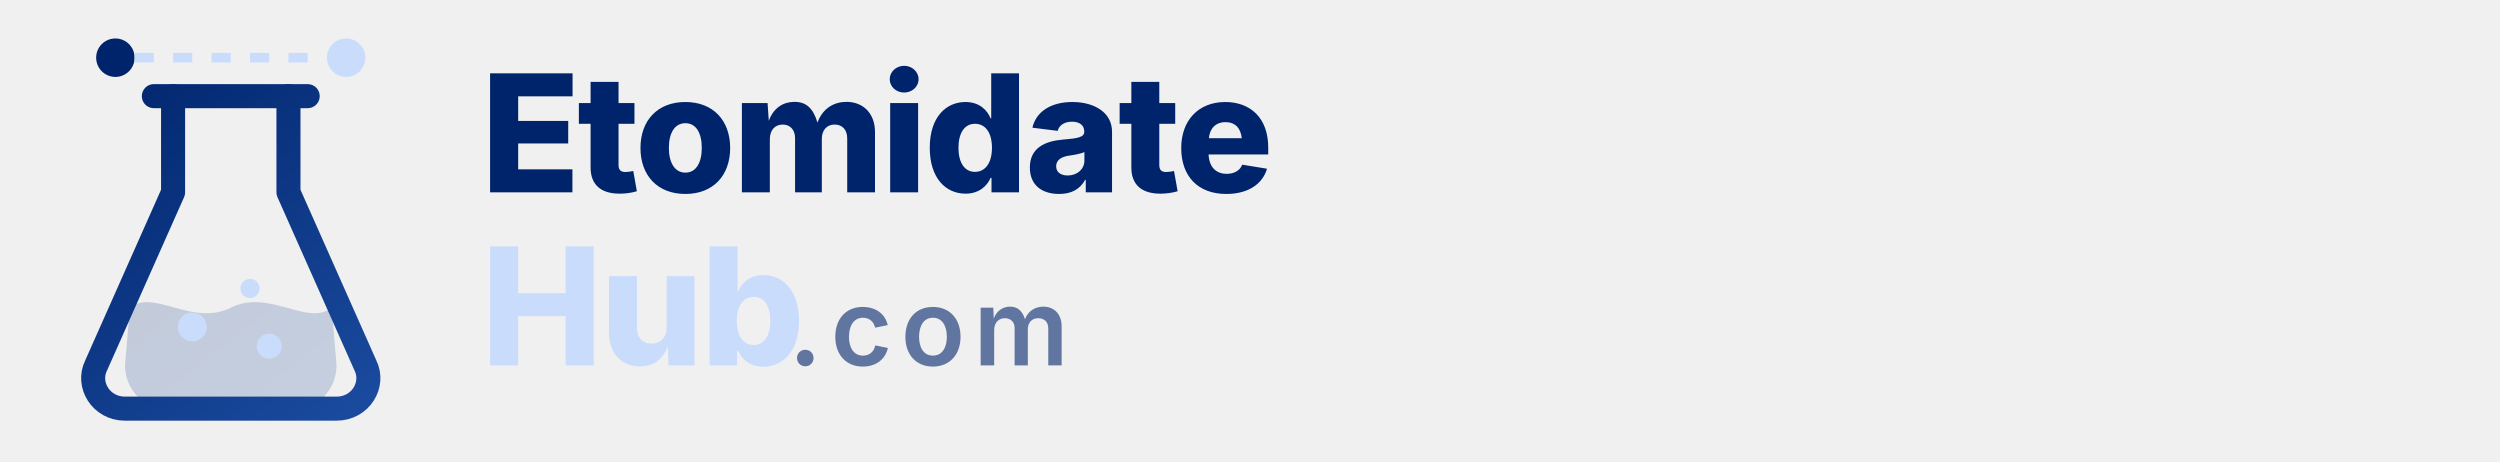
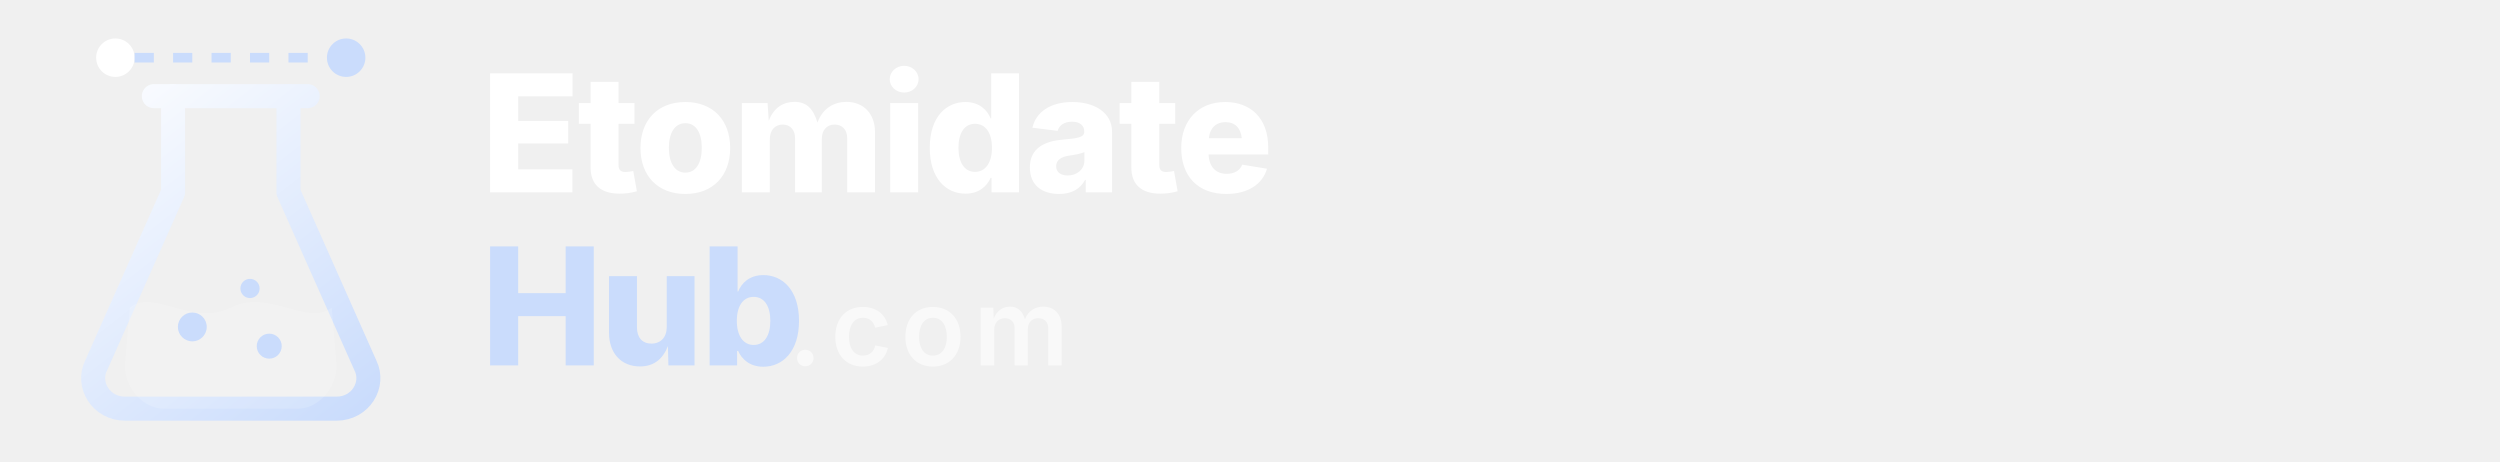
<svg xmlns="http://www.w3.org/2000/svg" viewBox="0 0 260 48" fill="none">
  <g transform="translate(4, 2)">
-     <path d="M14 8V18L6 36C5 38 6.5 40.5 9 40.5H31C33.5 40.5 35 38 34 36L26 18V8" stroke="url(#logoGrad)" stroke-width="2.5" fill="none" stroke-linecap="round" stroke-linejoin="round" />
-     <path d="M12 8H28" stroke="url(#logoGrad)" stroke-width="2.5" stroke-linecap="round" />
-     <path d="M9.5 30C12 28 16 32 20 30C24 28 28 32 30.5 30L31 36C31 38.5 29 40.5 27 40.5H13C11 40.5 9 38.5 9 36L9.5 30Z" fill="url(#logoGrad)" opacity="0.2" />
+     <path d="M14 8V18L6 36C5 38 6.5 40.5 9 40.5H31C33.5 40.5 35 38 34 36L26 18V8" stroke="url(#logoGradW)" stroke-width="2.5" fill="none" stroke-linecap="round" stroke-linejoin="round" />
+     <path d="M12 8H28" stroke="url(#logoGradW)" stroke-width="2.5" stroke-linecap="round" />
+     <path d="M9.5 30C12 28 16 32 20 30C24 28 28 32 30.5 30L31 36C31 38.5 29 40.5 27 40.5H13C11 40.5 9 38.5 9 36L9.5 30Z" fill="white" opacity="0.15" />
    <circle cx="16" cy="32" r="1.5" fill="#CADCFC" />
    <circle cx="22" cy="28" r="1" fill="#CADCFC" />
    <circle cx="24" cy="34" r="1.3" fill="#CADCFC" />
-     <circle cx="8" cy="4" r="2" fill="#00246B" />
+     <circle cx="8" cy="4" r="2" fill="white" />
    <circle cx="32" cy="4" r="2" fill="#CADCFC" />
    <line x1="10" y1="4" x2="30" y2="4" stroke="#CADCFC" stroke-width="1" stroke-dasharray="2 2" />
    <defs>
-       <linearGradient id="logoGrad" x1="6" y1="4" x2="34" y2="40" gradientUnits="userSpaceOnUse">
-         <stop stop-color="#00246B" />
-         <stop offset="1" stop-color="#1a4a9e" />
+       <linearGradient id="logoGradW" x1="6" y1="4" x2="34" y2="40" gradientUnits="userSpaceOnUse">
+         <stop stop-color="white" />
+         <stop offset="1" stop-color="#CADCFC" />
      </linearGradient>
    </defs>
  </g>
-   <text x="50" y="20" font-family="system-ui, -apple-system, sans-serif" font-size="17" font-weight="800" fill="#00246B" letter-spacing="-0.02em">Etomidate</text>
+   <text x="50" y="20" font-family="system-ui, -apple-system, sans-serif" font-size="17" font-weight="800" fill="white" letter-spacing="-0.02em">Etomidate</text>
  <text x="50" y="38" font-family="system-ui, -apple-system, sans-serif" font-size="17" font-weight="800" fill="#CADCFC" letter-spacing="-0.02em">Hub</text>
-   <text x="82" y="38" font-family="system-ui, -apple-system, sans-serif" font-size="11" font-weight="600" fill="#00246B" opacity="0.6" letter-spacing="0.08em">.com</text>
+   <text x="82" y="38" font-family="system-ui, -apple-system, sans-serif" font-size="11" font-weight="600" fill="white" opacity="0.6" letter-spacing="0.08em">.com</text>
</svg>
